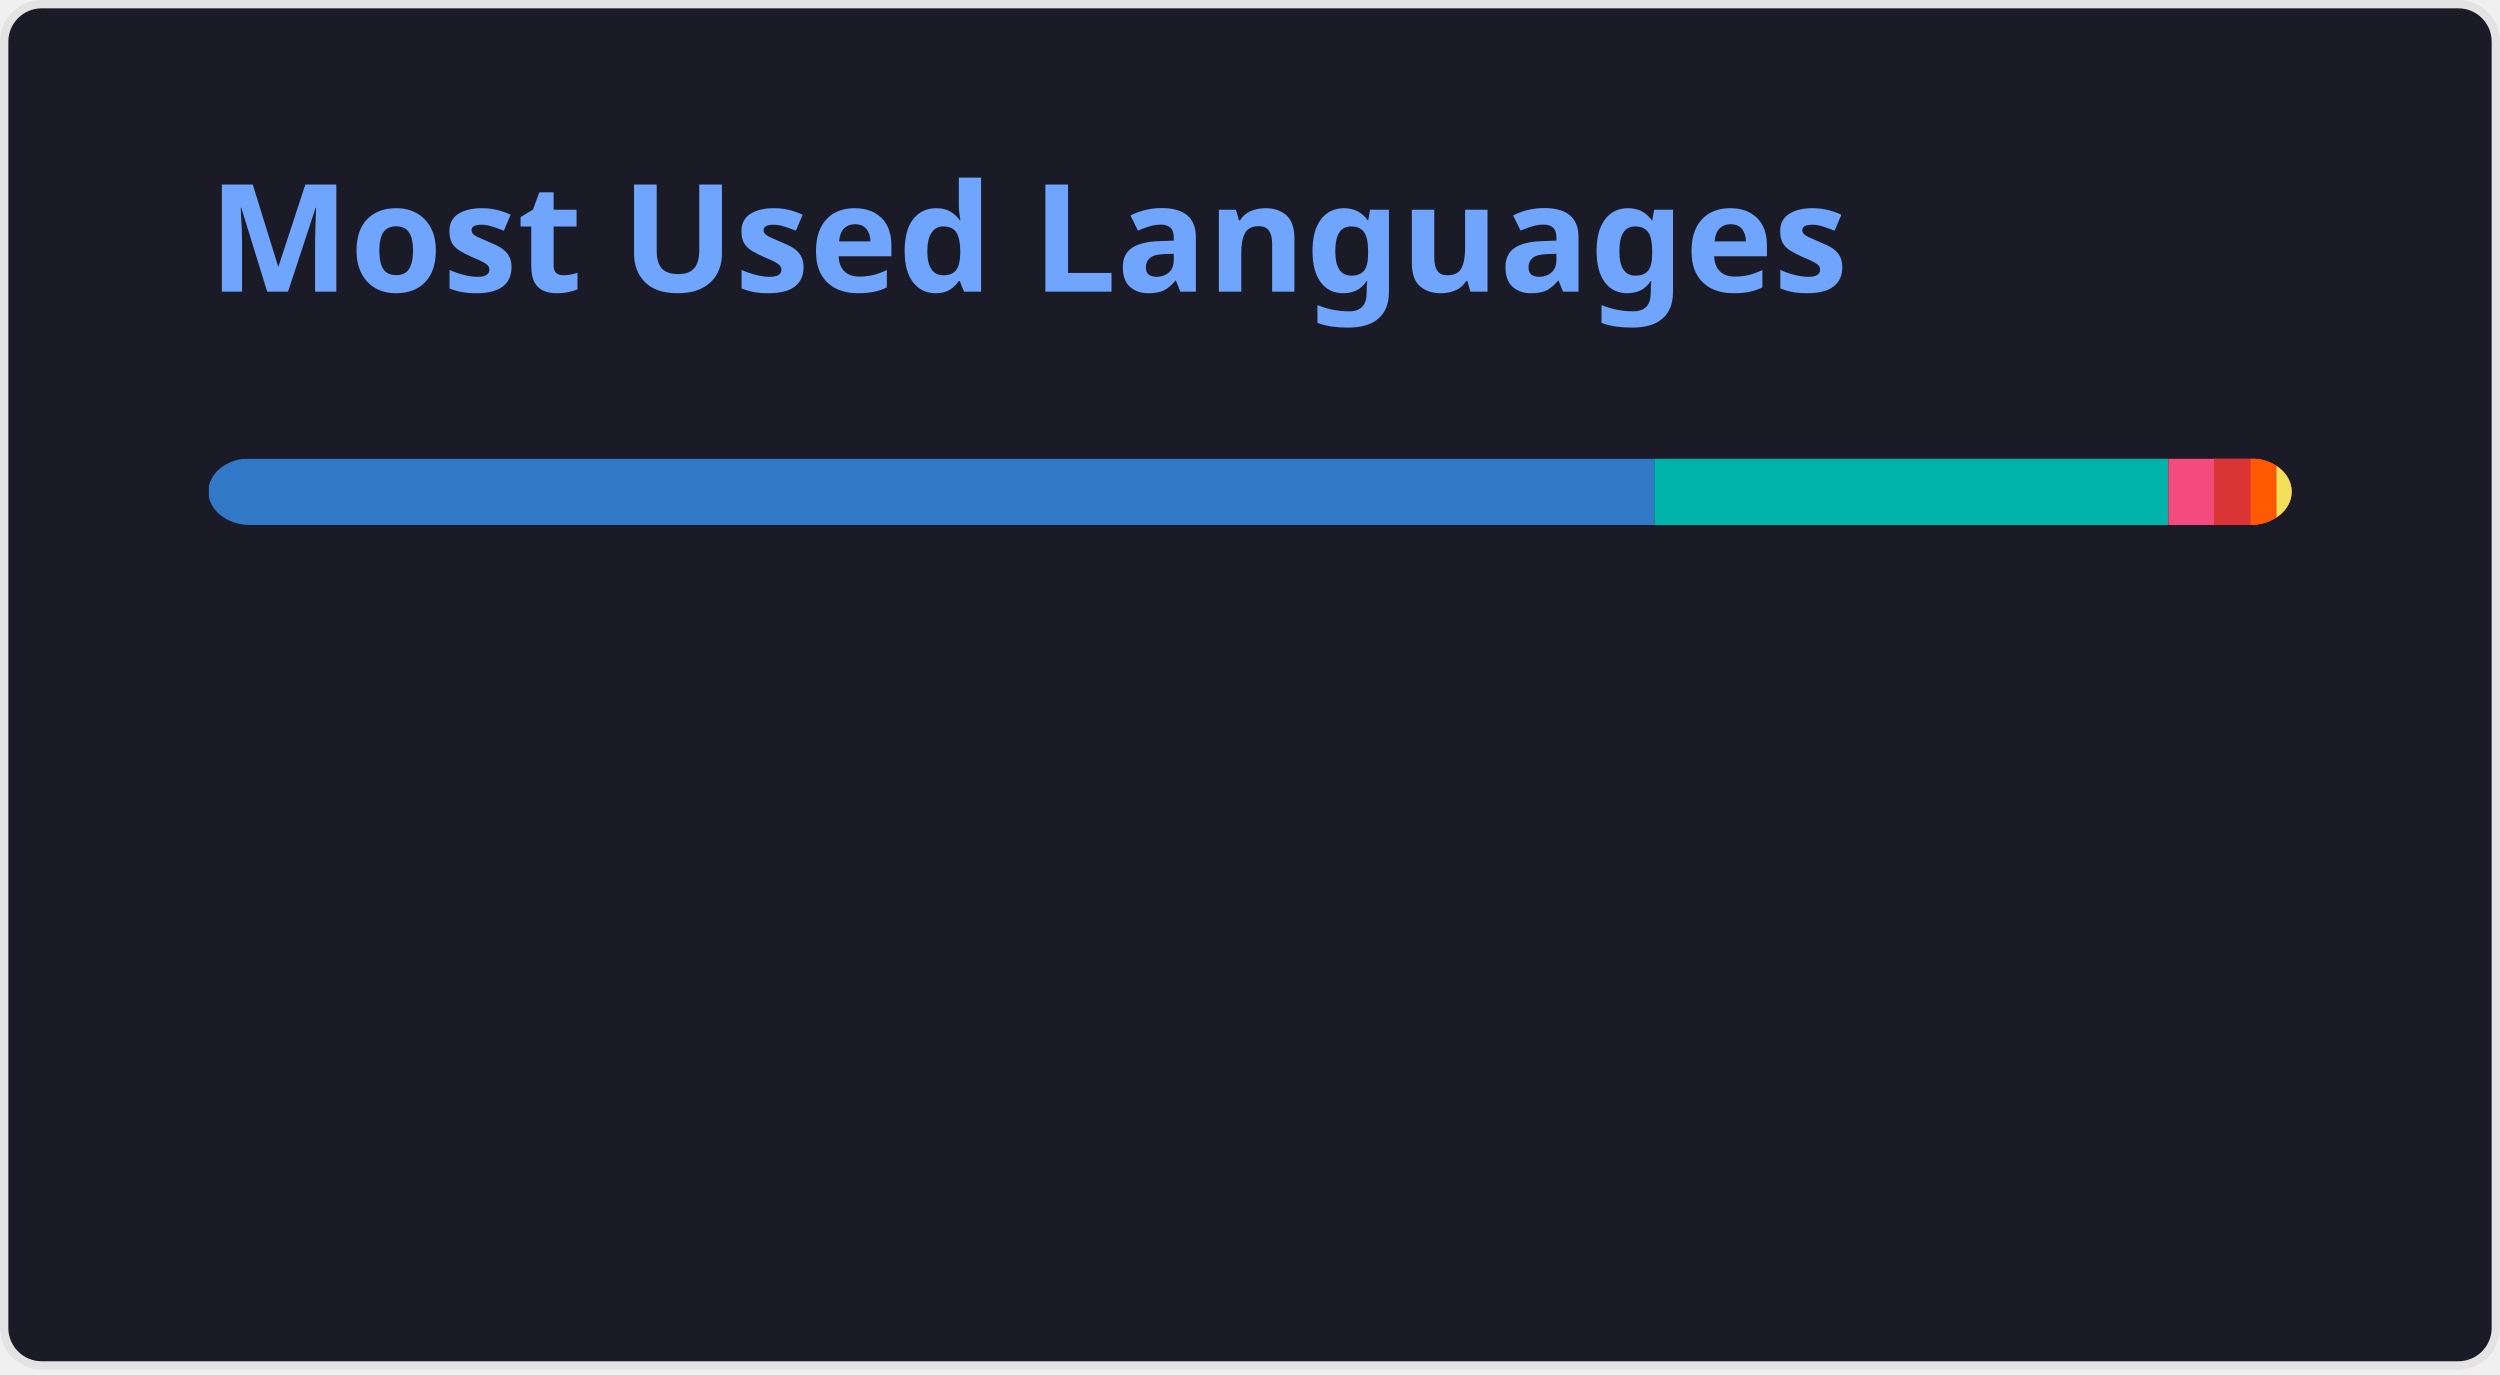
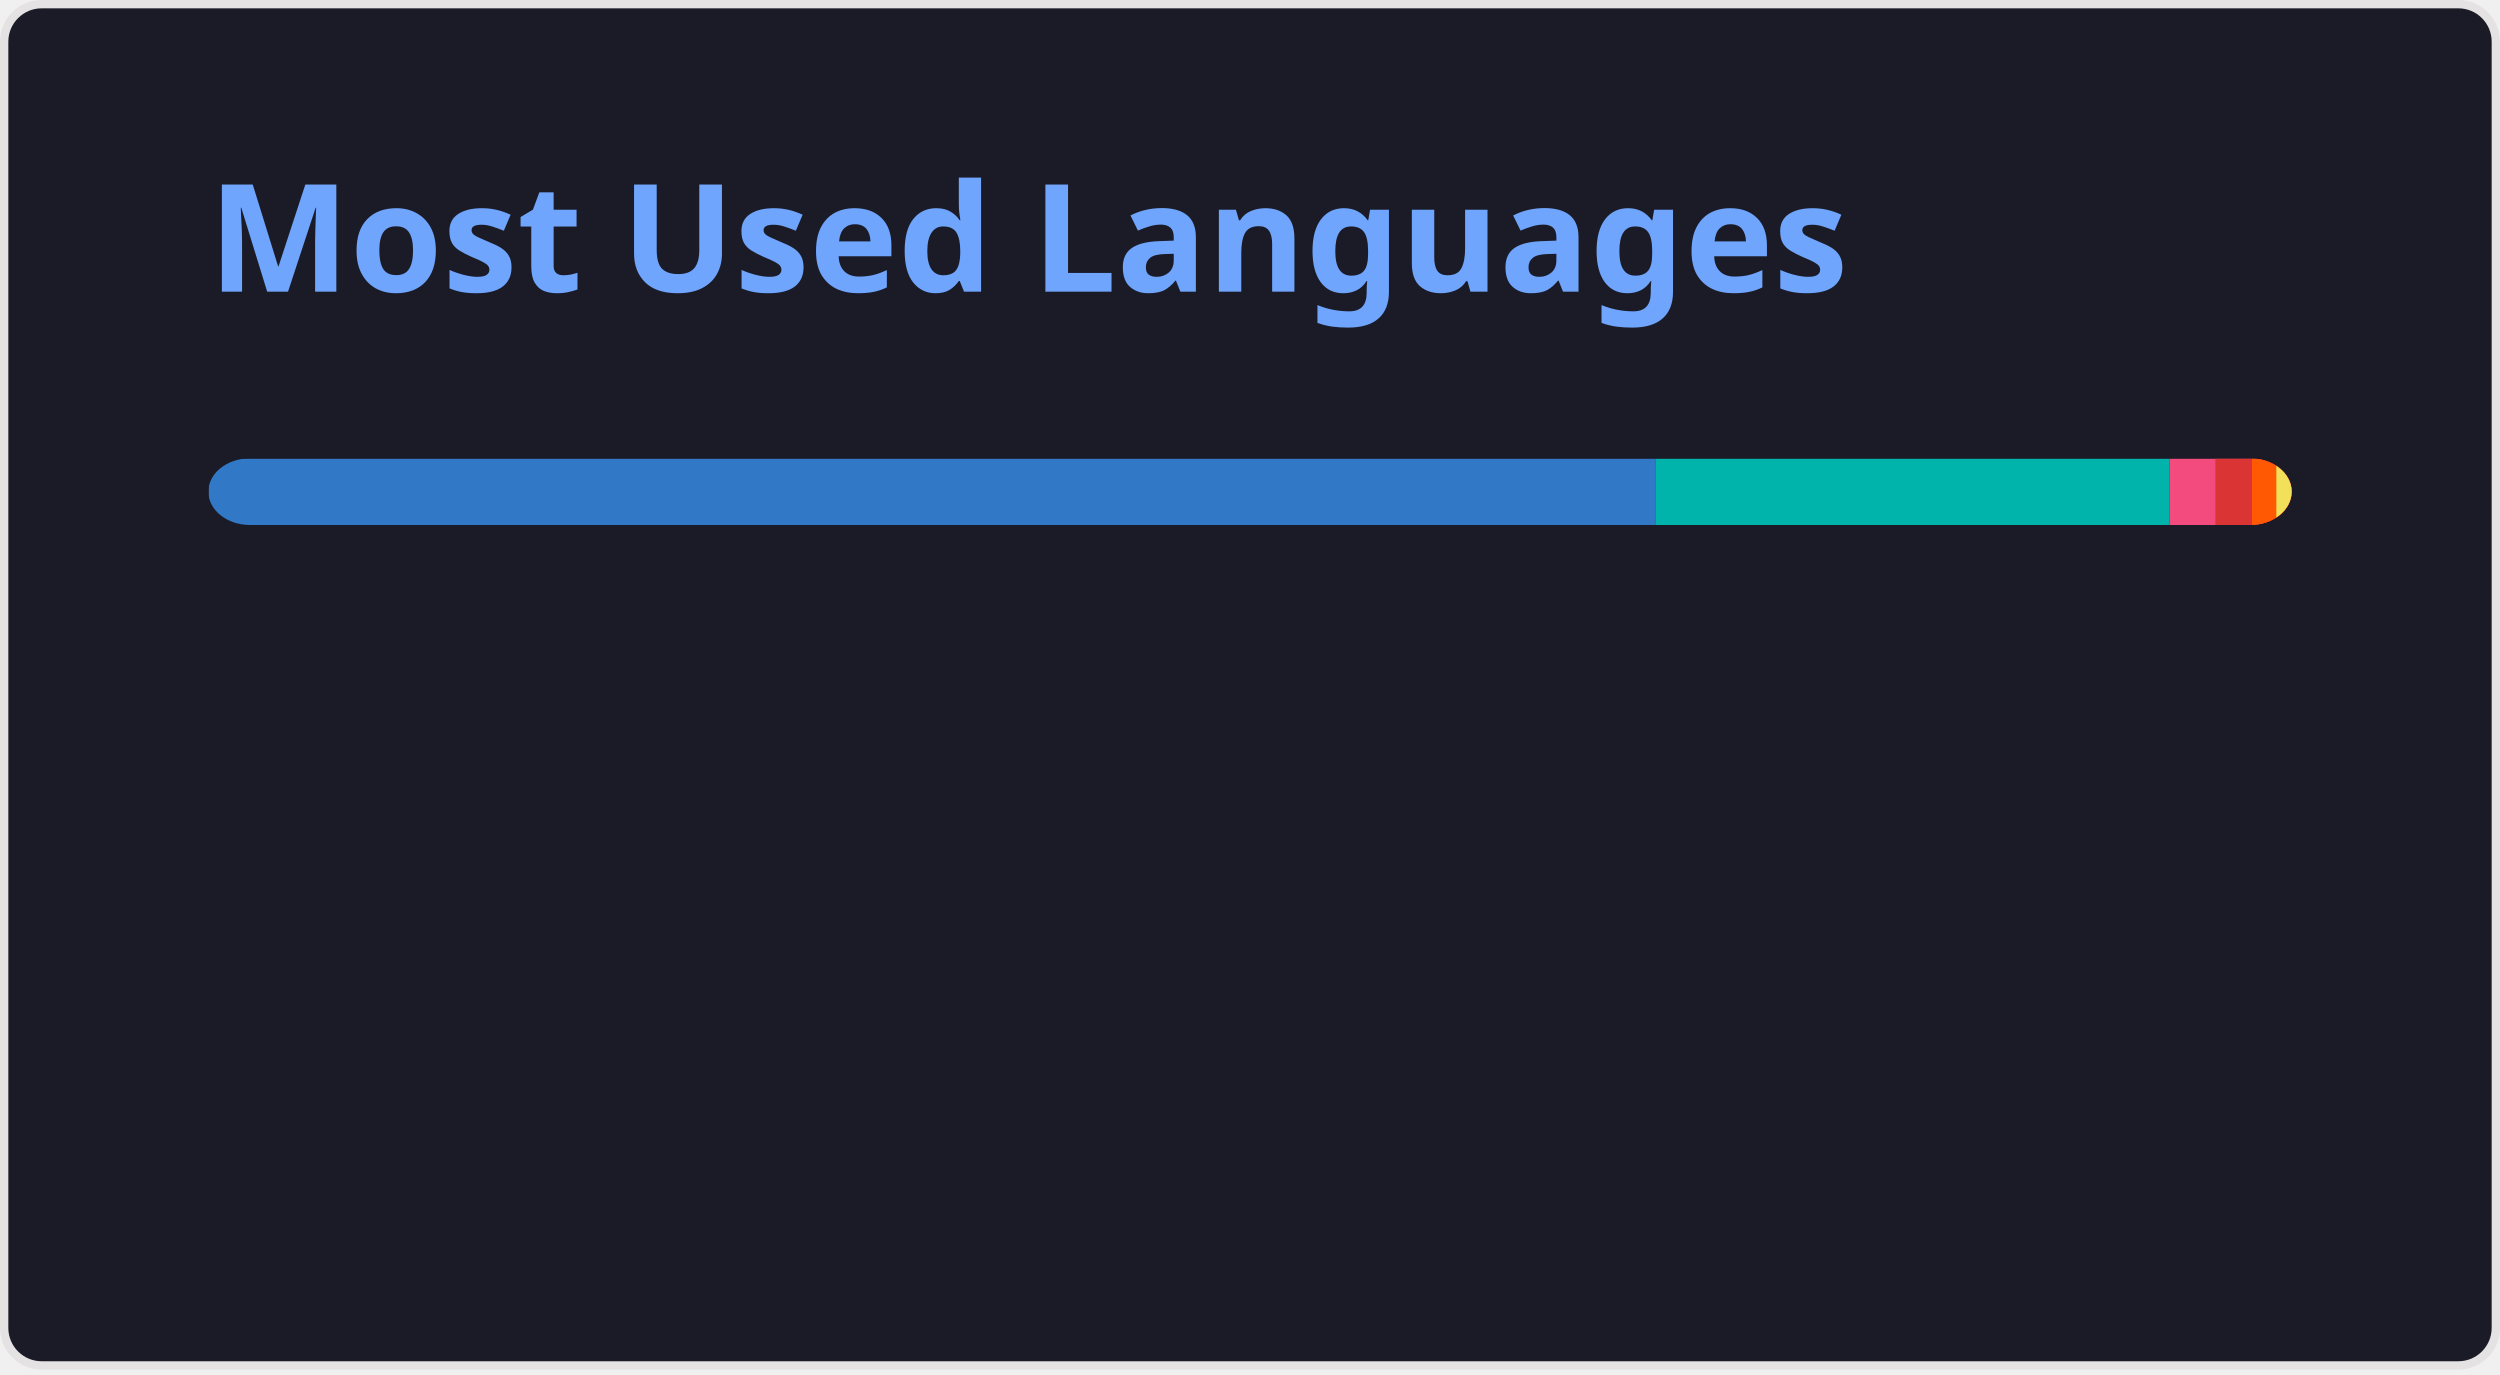
<svg xmlns="http://www.w3.org/2000/svg" width="300" height="165" viewBox="0 0 300 165" fill="none" role="img" aria-labelledby="descId">
  <style>
          .header {
            font: 600 18px 'Segoe UI', Ubuntu, Sans-Serif;
            fill: #70a5fd;
            animation: fadeInAnimation 0.8s ease-in-out forwards;
          }
          @supports(-moz-appearance: auto) {
            /* Selector detects Firefox */
            .header { font-size: 15.5px; }
          }
          
    @keyframes slideInAnimation {
      from {
        width: 0;
      }
      to {
        width: calc(100%-100px);
      }
    }
    @keyframes growWidthAnimation {
      from {
        width: 0;
      }
      to {
        width: 100%;
      }
    }
    .stat {
      font: 600 14px 'Segoe UI', Ubuntu, "Helvetica Neue", Sans-Serif; fill: #38bdae;
    }
    @supports(-moz-appearance: auto) {
      /* Selector detects Firefox */
      .stat { font-size:12px; }
    }
    .bold { font-weight: 700 }
    .lang-name {
      font: 400 11px "Segoe UI", Ubuntu, Sans-Serif;
      fill: #38bdae;
    }
    .stagger {
      opacity: 0;
      animation: fadeInAnimation 0.3s ease-in-out forwards;
    }
    #rect-mask rect{
      animation: slideInAnimation 1s ease-in-out forwards;
    }
    .lang-progress{
      animation: growWidthAnimation 0.6s ease-in-out forwards;
    }
    

          
      /* Animations */
      @keyframes scaleInAnimation {
        from {
          transform: translate(-5px, 5px) scale(0);
        }
        to {
          transform: translate(-5px, 5px) scale(1);
        }
      }
      @keyframes fadeInAnimation {
        from {
          opacity: 0;
        }
        to {
          opacity: 1;
        }
      }
    
          
        </style>
  <rect data-testid="card-bg" x="0.5" y="0.5" rx="4.5" height="99%" stroke="#e4e2e2" width="299" fill="#1a1b27" stroke-opacity="1" />
  <g data-testid="card-title" transform="translate(25, 35)">
    <g transform="translate(0, 0)">
      <text x="0" y="0" class="header" data-testid="header">Most Used Languages</text>
    </g>
  </g>
  <g data-testid="main-card-body" transform="translate(0, 55)">
    <svg data-testid="lang-items" x="25">
      <mask id="rect-mask">
        <rect x="0" y="0" width="250" height="8" fill="white" rx="5" />
      </mask>
-       <rect mask="url(#rect-mask)" data-testid="lang-progress" x="0" y="0" width="173.52" height="8" fill="#3178c6" />
-       <rect mask="url(#rect-mask)" data-testid="lang-progress" x="173.52" y="0" width="61.69" height="8" fill="#00B4AB" />
-       <rect mask="url(#rect-mask)" data-testid="lang-progress" x="235.21" y="0" width="15.48" height="8" fill="#f34b7d" />
-       <rect mask="url(#rect-mask)" data-testid="lang-progress" x="240.69" y="0" width="14.39" height="8" fill="#DA3434" />
-       <rect mask="url(#rect-mask)" data-testid="lang-progress" x="245.08" y="0" width="13.11" height="8" fill="#ff5a03" />
-       <rect mask="url(#rect-mask)" data-testid="lang-progress" x="248.19" y="0" width="11.82" height="8" fill="#f1e05a" />
+       <rect mask="url(#rect-mask)" data-testid="lang-progress" x="0" y="0" width="173.64" height="8" fill="#3178c6" />
+       <rect mask="url(#rect-mask)" data-testid="lang-progress" x="173.64" y="0" width="61.73" height="8" fill="#00B4AB" />
+       <rect mask="url(#rect-mask)" data-testid="lang-progress" x="235.37" y="0" width="15.48" height="8" fill="#f34b7d" />
+       <rect mask="url(#rect-mask)" data-testid="lang-progress" x="240.85" y="0" width="14.39" height="8" fill="#DA3434" />
+       <rect mask="url(#rect-mask)" data-testid="lang-progress" x="245.24" y="0" width="12.92" height="8" fill="#ff5a03" />
+       <rect mask="url(#rect-mask)" data-testid="lang-progress" x="248.16" y="0" width="11.83" height="8" fill="#f1e05a" />
      <g transform="translate(0, 25)">
        <g transform="translate(0, 0)">
          <g transform="translate(0, 0)">
            <g class="stagger" style="animation-delay: 450ms">
              <circle cx="5" cy="6" r="5" fill="#3178c6" />
              <text data-testid="lang-name" x="15" y="10" class="lang-name">
-         TypeScript 69.41%
+         TypeScript 69.46%
      </text>
            </g>
          </g>
          <g transform="translate(0, 25)">
            <g class="stagger" style="animation-delay: 600ms">
              <circle cx="5" cy="6" r="5" fill="#00B4AB" />
              <text data-testid="lang-name" x="15" y="10" class="lang-name">
-         Dart 24.67%
+         Dart 24.69%
      </text>
            </g>
          </g>
          <g transform="translate(0, 50)">
            <g class="stagger" style="animation-delay: 750ms">
              <circle cx="5" cy="6" r="5" fill="#f34b7d" />
              <text data-testid="lang-name" x="15" y="10" class="lang-name">
        C++ 2.19%
      </text>
            </g>
          </g>
        </g>
        <g transform="translate(150, 0)">
          <g transform="translate(0, 0)">
            <g class="stagger" style="animation-delay: 450ms">
              <circle cx="5" cy="6" r="5" fill="#DA3434" />
              <text data-testid="lang-name" x="15" y="10" class="lang-name">
        CMake 1.76%
      </text>
            </g>
          </g>
          <g transform="translate(0, 25)">
            <g class="stagger" style="animation-delay: 600ms">
              <circle cx="5" cy="6" r="5" fill="#ff5a03" />
              <text data-testid="lang-name" x="15" y="10" class="lang-name">
-         Astro 1.24%
+         Astro 1.17%
      </text>
            </g>
          </g>
          <g transform="translate(0, 50)">
            <g class="stagger" style="animation-delay: 750ms">
              <circle cx="5" cy="6" r="5" fill="#f1e05a" />
              <text data-testid="lang-name" x="15" y="10" class="lang-name">
        JavaScript 0.73%
      </text>
            </g>
          </g>
        </g>
      </g>
    </svg>
  </g>
</svg>
